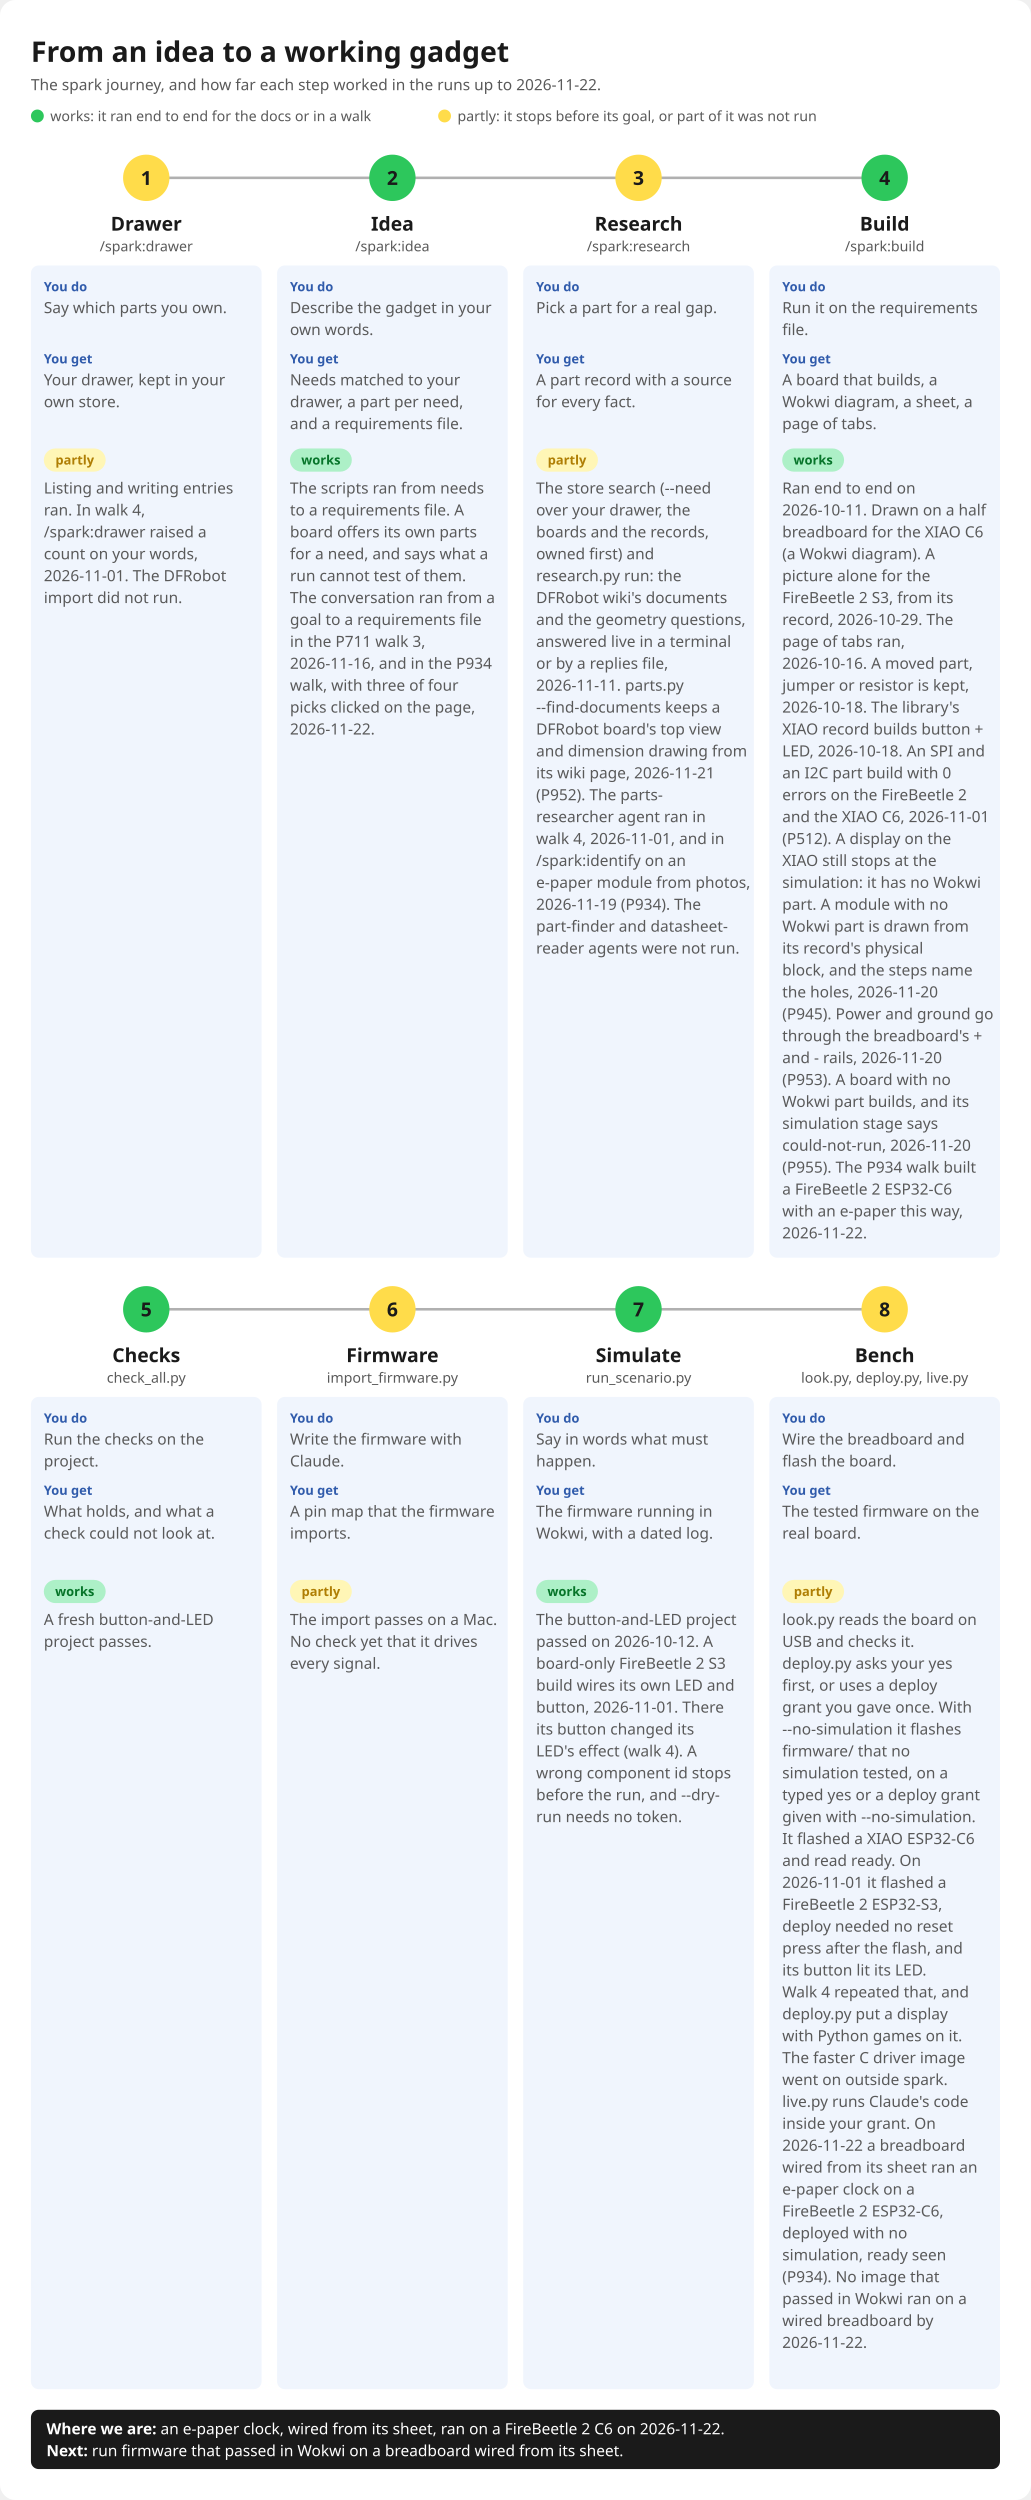
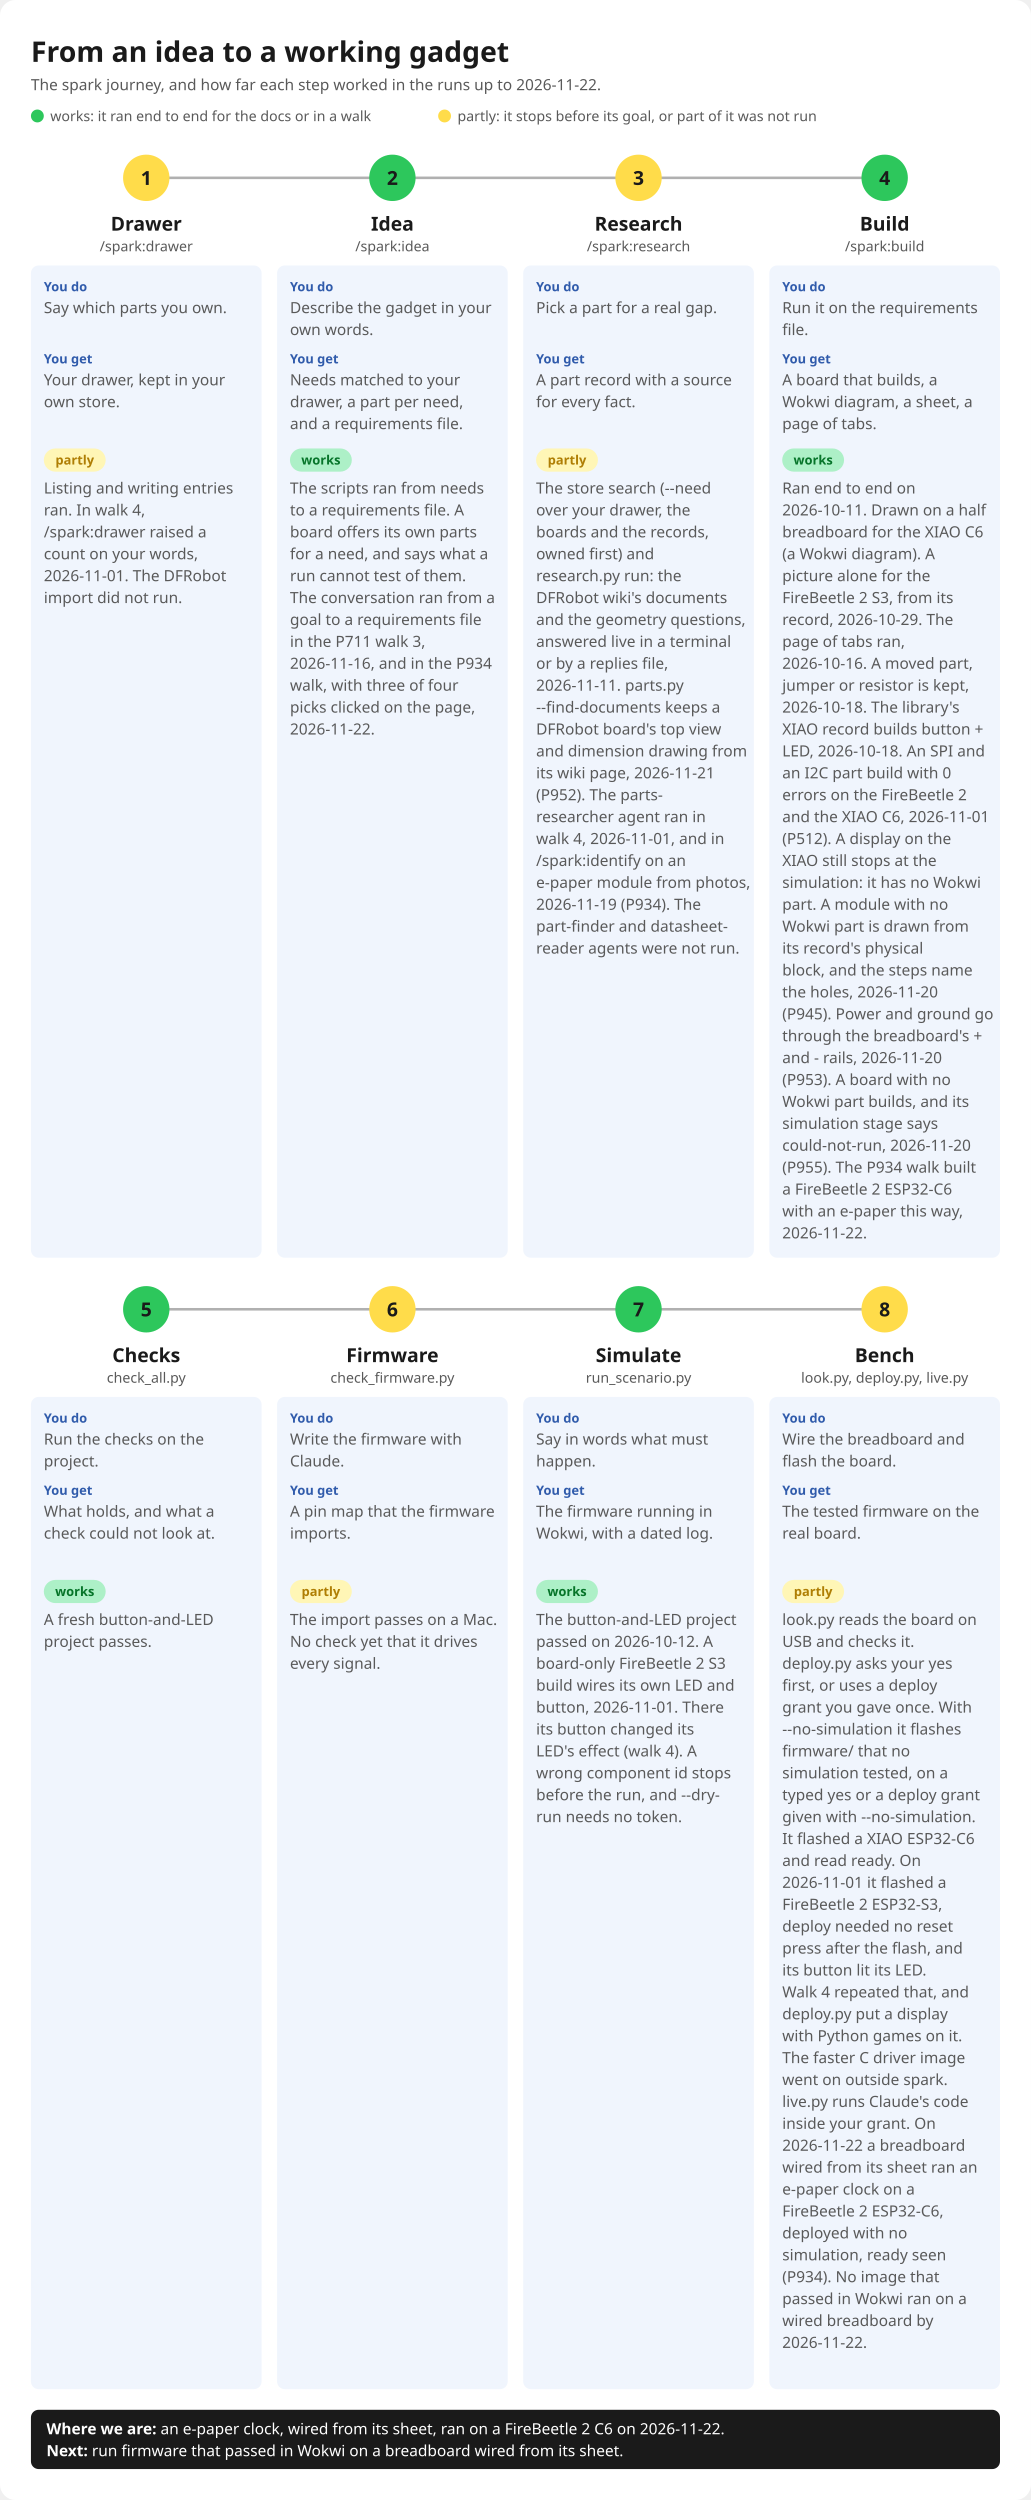
<svg xmlns="http://www.w3.org/2000/svg" viewBox="0 0 1600 3880" width="1600" height="3880" font-family="'Noto Sans', 'Helvetica Neue', Helvetica, Arial, sans-serif">
  <rect width="1600" height="3880" rx="24" fill="#ffffff" />
  <text x="48" y="96" font-size="44" font-weight="bold" fill="#1a1a1a" text-anchor="start">From an idea to a working gadget</text>
  <text x="48" y="140" font-size="24" font-weight="normal" fill="#595959" text-anchor="start">The spark journey, and how far each step worked in the runs up to 2026-11-22.</text>
  <circle cx="58" cy="180" r="10" fill="#2dc75c" />
  <text x="78" y="188" font-size="22" font-weight="normal" fill="#595959" text-anchor="start">works: it ran end to end for the docs or in a walk</text>
  <circle cx="690" cy="180" r="10" fill="#ffdc4a" />
  <text x="710" y="188" font-size="22" font-weight="normal" fill="#595959" text-anchor="start">partly: it stops before its goal, or part of it was not run</text>
  <line x1="227" y1="276" x2="1373" y2="276" stroke="#b0b0b0" stroke-width="4" />
  <circle cx="227" cy="276" r="36" fill="#ffdc4a" />
  <text x="227" y="287" font-size="30" font-weight="bold" fill="#1a1a1a" text-anchor="middle">1</text>
  <text x="227" y="358" font-size="30" font-weight="bold" fill="#1a1a1a" text-anchor="middle">Drawer</text>
  <text x="227" y="390" font-size="22" font-weight="normal" fill="#595959" text-anchor="middle">/spark:drawer</text>
  <rect x="48" y="412" width="358" height="1540" rx="12" fill="#f0f5fd" />
  <text x="68" y="452" font-size="20" font-weight="bold" fill="#305bab" text-anchor="start">You do</text>
  <text x="68" y="486" font-size="24" font-weight="normal" fill="#595959" text-anchor="start">Say which parts you own.</text>
  <text x="68" y="564" font-size="20" font-weight="bold" fill="#305bab" text-anchor="start">You get</text>
  <text x="68" y="598" font-size="24" font-weight="normal" fill="#595959" text-anchor="start">Your drawer, kept in your</text>
  <text x="68" y="632" font-size="24" font-weight="normal" fill="#595959" text-anchor="start">own store.</text>
  <rect x="68" y="696" width="96" height="36" rx="18" fill="#fff6b6" />
  <text x="116" y="721" font-size="20" font-weight="bold" fill="#af7e04" text-anchor="middle">partly</text>
  <text x="68" y="766" font-size="24" font-weight="normal" fill="#595959" text-anchor="start">Listing and writing entries</text>
  <text x="68" y="800" font-size="24" font-weight="normal" fill="#595959" text-anchor="start">ran. In walk 4,</text>
  <text x="68" y="834" font-size="24" font-weight="normal" fill="#595959" text-anchor="start">/spark:drawer raised a</text>
  <text x="68" y="868" font-size="24" font-weight="normal" fill="#595959" text-anchor="start">count on your words,</text>
  <text x="68" y="902" font-size="24" font-weight="normal" fill="#595959" text-anchor="start">2026-11-01. The DFRobot</text>
  <text x="68" y="936" font-size="24" font-weight="normal" fill="#595959" text-anchor="start">import did not run.</text>
  <circle cx="609" cy="276" r="36" fill="#2dc75c" />
  <text x="609" y="287" font-size="30" font-weight="bold" fill="#1a1a1a" text-anchor="middle">2</text>
  <text x="609" y="358" font-size="30" font-weight="bold" fill="#1a1a1a" text-anchor="middle">Idea</text>
  <text x="609" y="390" font-size="22" font-weight="normal" fill="#595959" text-anchor="middle">/spark:idea</text>
  <rect x="430" y="412" width="358" height="1540" rx="12" fill="#f0f5fd" />
  <text x="450" y="452" font-size="20" font-weight="bold" fill="#305bab" text-anchor="start">You do</text>
  <text x="450" y="486" font-size="24" font-weight="normal" fill="#595959" text-anchor="start">Describe the gadget in your</text>
  <text x="450" y="520" font-size="24" font-weight="normal" fill="#595959" text-anchor="start">own words.</text>
  <text x="450" y="564" font-size="20" font-weight="bold" fill="#305bab" text-anchor="start">You get</text>
  <text x="450" y="598" font-size="24" font-weight="normal" fill="#595959" text-anchor="start">Needs matched to your</text>
  <text x="450" y="632" font-size="24" font-weight="normal" fill="#595959" text-anchor="start">drawer, a part per need,</text>
  <text x="450" y="666" font-size="24" font-weight="normal" fill="#595959" text-anchor="start">and a requirements file.</text>
  <rect x="450" y="696" width="96" height="36" rx="18" fill="#adf0c7" />
  <text x="498" y="721" font-size="20" font-weight="bold" fill="#067429" text-anchor="middle">works</text>
  <text x="450" y="766" font-size="24" font-weight="normal" fill="#595959" text-anchor="start">The scripts ran from needs</text>
  <text x="450" y="800" font-size="24" font-weight="normal" fill="#595959" text-anchor="start">to a requirements file. A</text>
  <text x="450" y="834" font-size="24" font-weight="normal" fill="#595959" text-anchor="start">board offers its own parts</text>
  <text x="450" y="868" font-size="24" font-weight="normal" fill="#595959" text-anchor="start">for a need, and says what a</text>
  <text x="450" y="902" font-size="24" font-weight="normal" fill="#595959" text-anchor="start">run cannot test of them.</text>
  <text x="450" y="936" font-size="24" font-weight="normal" fill="#595959" text-anchor="start">The conversation ran from a</text>
  <text x="450" y="970" font-size="24" font-weight="normal" fill="#595959" text-anchor="start">goal to a requirements file</text>
  <text x="450" y="1004" font-size="24" font-weight="normal" fill="#595959" text-anchor="start">in the P711 walk 3,</text>
  <text x="450" y="1038" font-size="24" font-weight="normal" fill="#595959" text-anchor="start">2026-11-16, and in the P934</text>
  <text x="450" y="1072" font-size="24" font-weight="normal" fill="#595959" text-anchor="start">walk, with three of four</text>
  <text x="450" y="1106" font-size="24" font-weight="normal" fill="#595959" text-anchor="start">picks clicked on the page,</text>
  <text x="450" y="1140" font-size="24" font-weight="normal" fill="#595959" text-anchor="start">2026-11-22.</text>
  <circle cx="991" cy="276" r="36" fill="#ffdc4a" />
  <text x="991" y="287" font-size="30" font-weight="bold" fill="#1a1a1a" text-anchor="middle">3</text>
  <text x="991" y="358" font-size="30" font-weight="bold" fill="#1a1a1a" text-anchor="middle">Research</text>
  <text x="991" y="390" font-size="22" font-weight="normal" fill="#595959" text-anchor="middle">/spark:research</text>
  <rect x="812" y="412" width="358" height="1540" rx="12" fill="#f0f5fd" />
  <text x="832" y="452" font-size="20" font-weight="bold" fill="#305bab" text-anchor="start">You do</text>
  <text x="832" y="486" font-size="24" font-weight="normal" fill="#595959" text-anchor="start">Pick a part for a real gap.</text>
  <text x="832" y="564" font-size="20" font-weight="bold" fill="#305bab" text-anchor="start">You get</text>
  <text x="832" y="598" font-size="24" font-weight="normal" fill="#595959" text-anchor="start">A part record with a source</text>
  <text x="832" y="632" font-size="24" font-weight="normal" fill="#595959" text-anchor="start">for every fact.</text>
  <rect x="832" y="696" width="96" height="36" rx="18" fill="#fff6b6" />
  <text x="880" y="721" font-size="20" font-weight="bold" fill="#af7e04" text-anchor="middle">partly</text>
  <text x="832" y="766" font-size="24" font-weight="normal" fill="#595959" text-anchor="start">The store search (--need</text>
  <text x="832" y="800" font-size="24" font-weight="normal" fill="#595959" text-anchor="start">over your drawer, the</text>
  <text x="832" y="834" font-size="24" font-weight="normal" fill="#595959" text-anchor="start">boards and the records,</text>
  <text x="832" y="868" font-size="24" font-weight="normal" fill="#595959" text-anchor="start">owned first) and</text>
  <text x="832" y="902" font-size="24" font-weight="normal" fill="#595959" text-anchor="start">research.py run: the</text>
  <text x="832" y="936" font-size="24" font-weight="normal" fill="#595959" text-anchor="start">DFRobot wiki's documents</text>
  <text x="832" y="970" font-size="24" font-weight="normal" fill="#595959" text-anchor="start">and the geometry questions,</text>
  <text x="832" y="1004" font-size="24" font-weight="normal" fill="#595959" text-anchor="start">answered live in a terminal</text>
  <text x="832" y="1038" font-size="24" font-weight="normal" fill="#595959" text-anchor="start">or by a replies file,</text>
  <text x="832" y="1072" font-size="24" font-weight="normal" fill="#595959" text-anchor="start">2026-11-11. parts.py</text>
  <text x="832" y="1106" font-size="24" font-weight="normal" fill="#595959" text-anchor="start">--find-documents keeps a</text>
  <text x="832" y="1140" font-size="24" font-weight="normal" fill="#595959" text-anchor="start">DFRobot board's top view</text>
  <text x="832" y="1174" font-size="24" font-weight="normal" fill="#595959" text-anchor="start">and dimension drawing from</text>
  <text x="832" y="1208" font-size="24" font-weight="normal" fill="#595959" text-anchor="start">its wiki page, 2026-11-21</text>
  <text x="832" y="1242" font-size="24" font-weight="normal" fill="#595959" text-anchor="start">(P952). The parts-</text>
  <text x="832" y="1276" font-size="24" font-weight="normal" fill="#595959" text-anchor="start">researcher agent ran in</text>
  <text x="832" y="1310" font-size="24" font-weight="normal" fill="#595959" text-anchor="start">walk 4, 2026-11-01, and in</text>
  <text x="832" y="1344" font-size="24" font-weight="normal" fill="#595959" text-anchor="start">/spark:identify on an</text>
  <text x="832" y="1378" font-size="24" font-weight="normal" fill="#595959" text-anchor="start">e-paper module from photos,</text>
  <text x="832" y="1412" font-size="24" font-weight="normal" fill="#595959" text-anchor="start">2026-11-19 (P934). The</text>
  <text x="832" y="1446" font-size="24" font-weight="normal" fill="#595959" text-anchor="start">part-finder and datasheet-</text>
  <text x="832" y="1480" font-size="24" font-weight="normal" fill="#595959" text-anchor="start">reader agents were not run.</text>
  <circle cx="1373" cy="276" r="36" fill="#2dc75c" />
  <text x="1373" y="287" font-size="30" font-weight="bold" fill="#1a1a1a" text-anchor="middle">4</text>
  <text x="1373" y="358" font-size="30" font-weight="bold" fill="#1a1a1a" text-anchor="middle">Build</text>
  <text x="1373" y="390" font-size="22" font-weight="normal" fill="#595959" text-anchor="middle">/spark:build</text>
  <rect x="1194" y="412" width="358" height="1540" rx="12" fill="#f0f5fd" />
  <text x="1214" y="452" font-size="20" font-weight="bold" fill="#305bab" text-anchor="start">You do</text>
  <text x="1214" y="486" font-size="24" font-weight="normal" fill="#595959" text-anchor="start">Run it on the requirements</text>
  <text x="1214" y="520" font-size="24" font-weight="normal" fill="#595959" text-anchor="start">file.</text>
  <text x="1214" y="564" font-size="20" font-weight="bold" fill="#305bab" text-anchor="start">You get</text>
  <text x="1214" y="598" font-size="24" font-weight="normal" fill="#595959" text-anchor="start">A board that builds, a</text>
  <text x="1214" y="632" font-size="24" font-weight="normal" fill="#595959" text-anchor="start">Wokwi diagram, a sheet, a</text>
  <text x="1214" y="666" font-size="24" font-weight="normal" fill="#595959" text-anchor="start">page of tabs.</text>
  <rect x="1214" y="696" width="96" height="36" rx="18" fill="#adf0c7" />
  <text x="1262" y="721" font-size="20" font-weight="bold" fill="#067429" text-anchor="middle">works</text>
  <text x="1214" y="766" font-size="24" font-weight="normal" fill="#595959" text-anchor="start">Ran end to end on</text>
  <text x="1214" y="800" font-size="24" font-weight="normal" fill="#595959" text-anchor="start">2026-10-11. Drawn on a half</text>
  <text x="1214" y="834" font-size="24" font-weight="normal" fill="#595959" text-anchor="start">breadboard for the XIAO C6</text>
  <text x="1214" y="868" font-size="24" font-weight="normal" fill="#595959" text-anchor="start">(a Wokwi diagram). A</text>
  <text x="1214" y="902" font-size="24" font-weight="normal" fill="#595959" text-anchor="start">picture alone for the</text>
  <text x="1214" y="936" font-size="24" font-weight="normal" fill="#595959" text-anchor="start">FireBeetle 2 S3, from its</text>
  <text x="1214" y="970" font-size="24" font-weight="normal" fill="#595959" text-anchor="start">record, 2026-10-29. The</text>
  <text x="1214" y="1004" font-size="24" font-weight="normal" fill="#595959" text-anchor="start">page of tabs ran,</text>
  <text x="1214" y="1038" font-size="24" font-weight="normal" fill="#595959" text-anchor="start">2026-10-16. A moved part,</text>
  <text x="1214" y="1072" font-size="24" font-weight="normal" fill="#595959" text-anchor="start">jumper or resistor is kept,</text>
  <text x="1214" y="1106" font-size="24" font-weight="normal" fill="#595959" text-anchor="start">2026-10-18. The library's</text>
  <text x="1214" y="1140" font-size="24" font-weight="normal" fill="#595959" text-anchor="start">XIAO record builds button +</text>
  <text x="1214" y="1174" font-size="24" font-weight="normal" fill="#595959" text-anchor="start">LED, 2026-10-18. An SPI and</text>
  <text x="1214" y="1208" font-size="24" font-weight="normal" fill="#595959" text-anchor="start">an I2C part build with 0</text>
  <text x="1214" y="1242" font-size="24" font-weight="normal" fill="#595959" text-anchor="start">errors on the FireBeetle 2</text>
  <text x="1214" y="1276" font-size="24" font-weight="normal" fill="#595959" text-anchor="start">and the XIAO C6, 2026-11-01</text>
  <text x="1214" y="1310" font-size="24" font-weight="normal" fill="#595959" text-anchor="start">(P512). A display on the</text>
  <text x="1214" y="1344" font-size="24" font-weight="normal" fill="#595959" text-anchor="start">XIAO still stops at the</text>
  <text x="1214" y="1378" font-size="24" font-weight="normal" fill="#595959" text-anchor="start">simulation: it has no Wokwi</text>
  <text x="1214" y="1412" font-size="24" font-weight="normal" fill="#595959" text-anchor="start">part. A module with no</text>
  <text x="1214" y="1446" font-size="24" font-weight="normal" fill="#595959" text-anchor="start">Wokwi part is drawn from</text>
  <text x="1214" y="1480" font-size="24" font-weight="normal" fill="#595959" text-anchor="start">its record's physical</text>
  <text x="1214" y="1514" font-size="24" font-weight="normal" fill="#595959" text-anchor="start">block, and the steps name</text>
  <text x="1214" y="1548" font-size="24" font-weight="normal" fill="#595959" text-anchor="start">the holes, 2026-11-20</text>
  <text x="1214" y="1582" font-size="24" font-weight="normal" fill="#595959" text-anchor="start">(P945). Power and ground go</text>
  <text x="1214" y="1616" font-size="24" font-weight="normal" fill="#595959" text-anchor="start">through the breadboard's +</text>
  <text x="1214" y="1650" font-size="24" font-weight="normal" fill="#595959" text-anchor="start">and - rails, 2026-11-20</text>
  <text x="1214" y="1684" font-size="24" font-weight="normal" fill="#595959" text-anchor="start">(P953). A board with no</text>
  <text x="1214" y="1718" font-size="24" font-weight="normal" fill="#595959" text-anchor="start">Wokwi part builds, and its</text>
  <text x="1214" y="1752" font-size="24" font-weight="normal" fill="#595959" text-anchor="start">simulation stage says</text>
  <text x="1214" y="1786" font-size="24" font-weight="normal" fill="#595959" text-anchor="start">could-not-run, 2026-11-20</text>
  <text x="1214" y="1820" font-size="24" font-weight="normal" fill="#595959" text-anchor="start">(P955). The P934 walk built</text>
  <text x="1214" y="1854" font-size="24" font-weight="normal" fill="#595959" text-anchor="start">a FireBeetle 2 ESP32-C6</text>
  <text x="1214" y="1888" font-size="24" font-weight="normal" fill="#595959" text-anchor="start">with an e-paper this way,</text>
  <text x="1214" y="1922" font-size="24" font-weight="normal" fill="#595959" text-anchor="start">2026-11-22.</text>
  <line x1="227" y1="2032" x2="1373" y2="2032" stroke="#b0b0b0" stroke-width="4" />
  <circle cx="227" cy="2032" r="36" fill="#2dc75c" />
  <text x="227" y="2043" font-size="30" font-weight="bold" fill="#1a1a1a" text-anchor="middle">5</text>
  <text x="227" y="2114" font-size="30" font-weight="bold" fill="#1a1a1a" text-anchor="middle">Checks</text>
  <text x="227" y="2146" font-size="22" font-weight="normal" fill="#595959" text-anchor="middle">check_all.py</text>
  <rect x="48" y="2168" width="358" height="1540" rx="12" fill="#f0f5fd" />
  <text x="68" y="2208" font-size="20" font-weight="bold" fill="#305bab" text-anchor="start">You do</text>
  <text x="68" y="2242" font-size="24" font-weight="normal" fill="#595959" text-anchor="start">Run the checks on the</text>
  <text x="68" y="2276" font-size="24" font-weight="normal" fill="#595959" text-anchor="start">project.</text>
  <text x="68" y="2320" font-size="20" font-weight="bold" fill="#305bab" text-anchor="start">You get</text>
  <text x="68" y="2354" font-size="24" font-weight="normal" fill="#595959" text-anchor="start">What holds, and what a</text>
  <text x="68" y="2388" font-size="24" font-weight="normal" fill="#595959" text-anchor="start">check could not look at.</text>
  <rect x="68" y="2452" width="96" height="36" rx="18" fill="#adf0c7" />
  <text x="116" y="2477" font-size="20" font-weight="bold" fill="#067429" text-anchor="middle">works</text>
  <text x="68" y="2522" font-size="24" font-weight="normal" fill="#595959" text-anchor="start">A fresh button-and-LED</text>
  <text x="68" y="2556" font-size="24" font-weight="normal" fill="#595959" text-anchor="start">project passes.</text>
  <circle cx="609" cy="2032" r="36" fill="#ffdc4a" />
  <text x="609" y="2043" font-size="30" font-weight="bold" fill="#1a1a1a" text-anchor="middle">6</text>
  <text x="609" y="2114" font-size="30" font-weight="bold" fill="#1a1a1a" text-anchor="middle">Firmware</text>
-   <text x="609" y="2146" font-size="22" font-weight="normal" fill="#595959" text-anchor="middle">import_firmware.py</text>
+   <text x="609" y="2146" font-size="22" font-weight="normal" fill="#595959" text-anchor="middle">check_firmware.py</text>
  <rect x="430" y="2168" width="358" height="1540" rx="12" fill="#f0f5fd" />
  <text x="450" y="2208" font-size="20" font-weight="bold" fill="#305bab" text-anchor="start">You do</text>
  <text x="450" y="2242" font-size="24" font-weight="normal" fill="#595959" text-anchor="start">Write the firmware with</text>
  <text x="450" y="2276" font-size="24" font-weight="normal" fill="#595959" text-anchor="start">Claude.</text>
  <text x="450" y="2320" font-size="20" font-weight="bold" fill="#305bab" text-anchor="start">You get</text>
  <text x="450" y="2354" font-size="24" font-weight="normal" fill="#595959" text-anchor="start">A pin map that the firmware</text>
  <text x="450" y="2388" font-size="24" font-weight="normal" fill="#595959" text-anchor="start">imports.</text>
  <rect x="450" y="2452" width="96" height="36" rx="18" fill="#fff6b6" />
  <text x="498" y="2477" font-size="20" font-weight="bold" fill="#af7e04" text-anchor="middle">partly</text>
  <text x="450" y="2522" font-size="24" font-weight="normal" fill="#595959" text-anchor="start">The import passes on a Mac.</text>
  <text x="450" y="2556" font-size="24" font-weight="normal" fill="#595959" text-anchor="start">No check yet that it drives</text>
  <text x="450" y="2590" font-size="24" font-weight="normal" fill="#595959" text-anchor="start">every signal.</text>
  <circle cx="991" cy="2032" r="36" fill="#2dc75c" />
  <text x="991" y="2043" font-size="30" font-weight="bold" fill="#1a1a1a" text-anchor="middle">7</text>
  <text x="991" y="2114" font-size="30" font-weight="bold" fill="#1a1a1a" text-anchor="middle">Simulate</text>
  <text x="991" y="2146" font-size="22" font-weight="normal" fill="#595959" text-anchor="middle">run_scenario.py</text>
  <rect x="812" y="2168" width="358" height="1540" rx="12" fill="#f0f5fd" />
  <text x="832" y="2208" font-size="20" font-weight="bold" fill="#305bab" text-anchor="start">You do</text>
  <text x="832" y="2242" font-size="24" font-weight="normal" fill="#595959" text-anchor="start">Say in words what must</text>
  <text x="832" y="2276" font-size="24" font-weight="normal" fill="#595959" text-anchor="start">happen.</text>
  <text x="832" y="2320" font-size="20" font-weight="bold" fill="#305bab" text-anchor="start">You get</text>
  <text x="832" y="2354" font-size="24" font-weight="normal" fill="#595959" text-anchor="start">The firmware running in</text>
  <text x="832" y="2388" font-size="24" font-weight="normal" fill="#595959" text-anchor="start">Wokwi, with a dated log.</text>
  <rect x="832" y="2452" width="96" height="36" rx="18" fill="#adf0c7" />
  <text x="880" y="2477" font-size="20" font-weight="bold" fill="#067429" text-anchor="middle">works</text>
  <text x="832" y="2522" font-size="24" font-weight="normal" fill="#595959" text-anchor="start">The button-and-LED project</text>
  <text x="832" y="2556" font-size="24" font-weight="normal" fill="#595959" text-anchor="start">passed on 2026-10-12. A</text>
  <text x="832" y="2590" font-size="24" font-weight="normal" fill="#595959" text-anchor="start">board-only FireBeetle 2 S3</text>
  <text x="832" y="2624" font-size="24" font-weight="normal" fill="#595959" text-anchor="start">build wires its own LED and</text>
  <text x="832" y="2658" font-size="24" font-weight="normal" fill="#595959" text-anchor="start">button, 2026-11-01. There</text>
  <text x="832" y="2692" font-size="24" font-weight="normal" fill="#595959" text-anchor="start">its button changed its</text>
  <text x="832" y="2726" font-size="24" font-weight="normal" fill="#595959" text-anchor="start">LED's effect (walk 4). A</text>
  <text x="832" y="2760" font-size="24" font-weight="normal" fill="#595959" text-anchor="start">wrong component id stops</text>
  <text x="832" y="2794" font-size="24" font-weight="normal" fill="#595959" text-anchor="start">before the run, and --dry-</text>
  <text x="832" y="2828" font-size="24" font-weight="normal" fill="#595959" text-anchor="start">run needs no token.</text>
  <circle cx="1373" cy="2032" r="36" fill="#ffdc4a" />
  <text x="1373" y="2043" font-size="30" font-weight="bold" fill="#1a1a1a" text-anchor="middle">8</text>
  <text x="1373" y="2114" font-size="30" font-weight="bold" fill="#1a1a1a" text-anchor="middle">Bench</text>
  <text x="1373" y="2146" font-size="22" font-weight="normal" fill="#595959" text-anchor="middle">look.py, deploy.py, live.py</text>
  <rect x="1194" y="2168" width="358" height="1540" rx="12" fill="#f0f5fd" />
  <text x="1214" y="2208" font-size="20" font-weight="bold" fill="#305bab" text-anchor="start">You do</text>
  <text x="1214" y="2242" font-size="24" font-weight="normal" fill="#595959" text-anchor="start">Wire the breadboard and</text>
  <text x="1214" y="2276" font-size="24" font-weight="normal" fill="#595959" text-anchor="start">flash the board.</text>
  <text x="1214" y="2320" font-size="20" font-weight="bold" fill="#305bab" text-anchor="start">You get</text>
  <text x="1214" y="2354" font-size="24" font-weight="normal" fill="#595959" text-anchor="start">The tested firmware on the</text>
  <text x="1214" y="2388" font-size="24" font-weight="normal" fill="#595959" text-anchor="start">real board.</text>
  <rect x="1214" y="2452" width="96" height="36" rx="18" fill="#fff6b6" />
  <text x="1262" y="2477" font-size="20" font-weight="bold" fill="#af7e04" text-anchor="middle">partly</text>
  <text x="1214" y="2522" font-size="24" font-weight="normal" fill="#595959" text-anchor="start">look.py reads the board on</text>
  <text x="1214" y="2556" font-size="24" font-weight="normal" fill="#595959" text-anchor="start">USB and checks it.</text>
  <text x="1214" y="2590" font-size="24" font-weight="normal" fill="#595959" text-anchor="start">deploy.py asks your yes</text>
  <text x="1214" y="2624" font-size="24" font-weight="normal" fill="#595959" text-anchor="start">first, or uses a deploy</text>
  <text x="1214" y="2658" font-size="24" font-weight="normal" fill="#595959" text-anchor="start">grant you gave once. With</text>
  <text x="1214" y="2692" font-size="24" font-weight="normal" fill="#595959" text-anchor="start">--no-simulation it flashes</text>
  <text x="1214" y="2726" font-size="24" font-weight="normal" fill="#595959" text-anchor="start">firmware/ that no</text>
  <text x="1214" y="2760" font-size="24" font-weight="normal" fill="#595959" text-anchor="start">simulation tested, on a</text>
  <text x="1214" y="2794" font-size="24" font-weight="normal" fill="#595959" text-anchor="start">typed yes or a deploy grant</text>
  <text x="1214" y="2828" font-size="24" font-weight="normal" fill="#595959" text-anchor="start">given with --no-simulation.</text>
  <text x="1214" y="2862" font-size="24" font-weight="normal" fill="#595959" text-anchor="start">It flashed a XIAO ESP32-C6</text>
  <text x="1214" y="2896" font-size="24" font-weight="normal" fill="#595959" text-anchor="start">and read ready. On</text>
  <text x="1214" y="2930" font-size="24" font-weight="normal" fill="#595959" text-anchor="start">2026-11-01 it flashed a</text>
  <text x="1214" y="2964" font-size="24" font-weight="normal" fill="#595959" text-anchor="start">FireBeetle 2 ESP32-S3,</text>
  <text x="1214" y="2998" font-size="24" font-weight="normal" fill="#595959" text-anchor="start">deploy needed no reset</text>
  <text x="1214" y="3032" font-size="24" font-weight="normal" fill="#595959" text-anchor="start">press after the flash, and</text>
  <text x="1214" y="3066" font-size="24" font-weight="normal" fill="#595959" text-anchor="start">its button lit its LED.</text>
  <text x="1214" y="3100" font-size="24" font-weight="normal" fill="#595959" text-anchor="start">Walk 4 repeated that, and</text>
  <text x="1214" y="3134" font-size="24" font-weight="normal" fill="#595959" text-anchor="start">deploy.py put a display</text>
  <text x="1214" y="3168" font-size="24" font-weight="normal" fill="#595959" text-anchor="start">with Python games on it.</text>
  <text x="1214" y="3202" font-size="24" font-weight="normal" fill="#595959" text-anchor="start">The faster C driver image</text>
  <text x="1214" y="3236" font-size="24" font-weight="normal" fill="#595959" text-anchor="start">went on outside spark.</text>
  <text x="1214" y="3270" font-size="24" font-weight="normal" fill="#595959" text-anchor="start">live.py runs Claude's code</text>
  <text x="1214" y="3304" font-size="24" font-weight="normal" fill="#595959" text-anchor="start">inside your grant. On</text>
  <text x="1214" y="3338" font-size="24" font-weight="normal" fill="#595959" text-anchor="start">2026-11-22 a breadboard</text>
  <text x="1214" y="3372" font-size="24" font-weight="normal" fill="#595959" text-anchor="start">wired from its sheet ran an</text>
  <text x="1214" y="3406" font-size="24" font-weight="normal" fill="#595959" text-anchor="start">e-paper clock on a</text>
  <text x="1214" y="3440" font-size="24" font-weight="normal" fill="#595959" text-anchor="start">FireBeetle 2 ESP32-C6,</text>
  <text x="1214" y="3474" font-size="24" font-weight="normal" fill="#595959" text-anchor="start">deployed with no</text>
  <text x="1214" y="3508" font-size="24" font-weight="normal" fill="#595959" text-anchor="start">simulation, ready seen</text>
  <text x="1214" y="3542" font-size="24" font-weight="normal" fill="#595959" text-anchor="start">(P934). No image that</text>
  <text x="1214" y="3576" font-size="24" font-weight="normal" fill="#595959" text-anchor="start">passed in Wokwi ran on a</text>
  <text x="1214" y="3610" font-size="24" font-weight="normal" fill="#595959" text-anchor="start">wired breadboard by</text>
  <text x="1214" y="3644" font-size="24" font-weight="normal" fill="#595959" text-anchor="start">2026-11-22.</text>
  <rect x="48" y="3740" width="1504" height="92" rx="12" fill="#1a1a1a" />
  <text x="72" y="3778" font-size="24" fill="#ffffff">
    <tspan font-weight="bold">Where we are:</tspan> an e-paper clock, wired from its sheet, ran on a FireBeetle 2 C6 on 2026-11-22.</text>
  <text x="72" y="3812" font-size="24" fill="#ffffff">
    <tspan font-weight="bold">Next:</tspan> run firmware that passed in Wokwi on a breadboard wired from its sheet.</text>
</svg>
